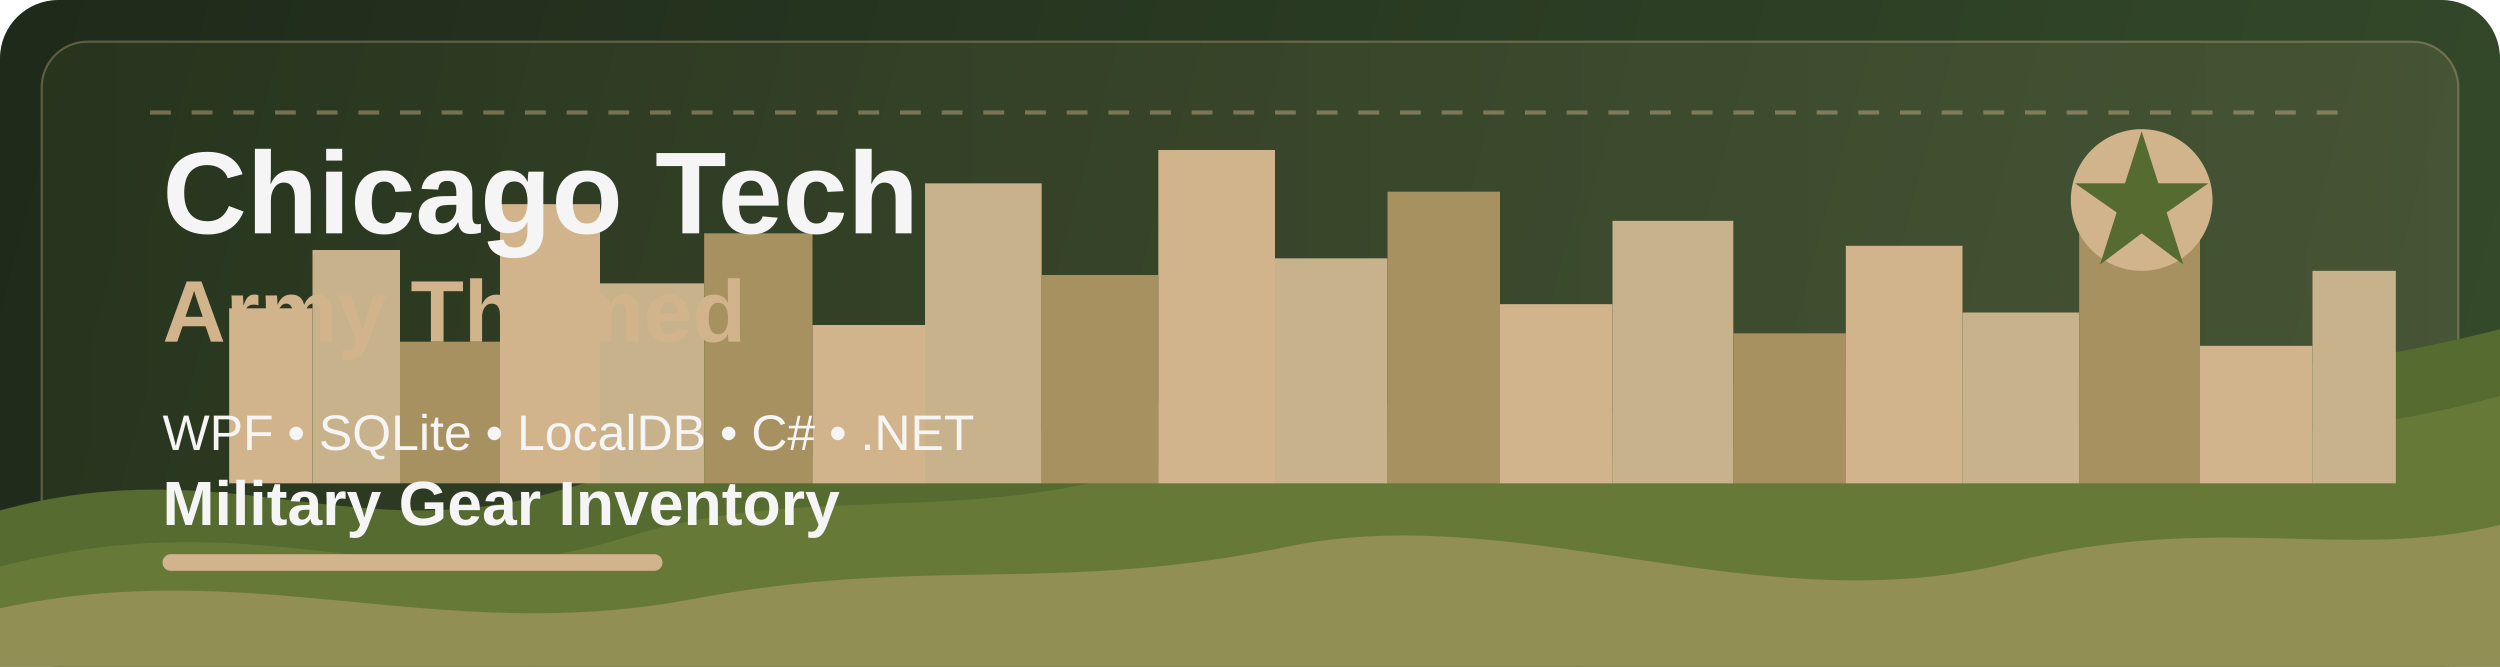
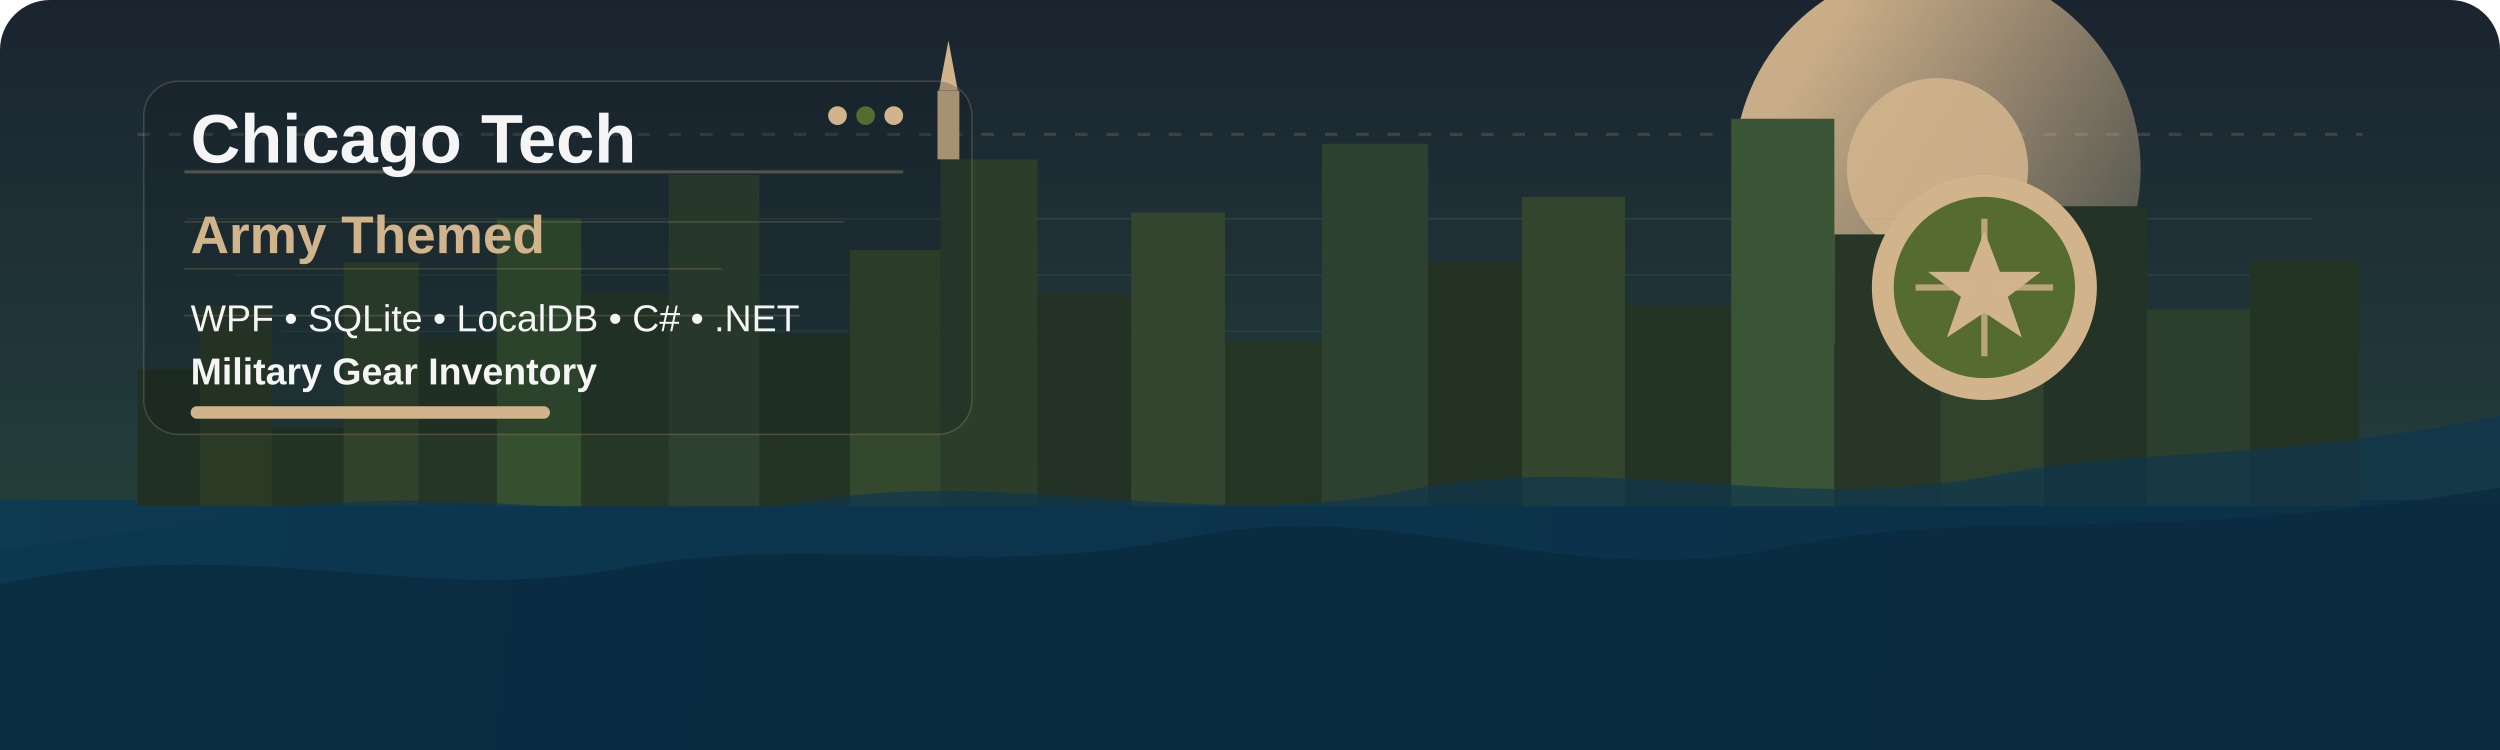
- <svg xmlns="http://www.w3.org/2000/svg" width="1200" height="320" viewBox="0 0 1200 320" fill="none" role="img" aria-label="Chicago Tech Army Themed Banner">
+ <svg xmlns="http://www.w3.org/2000/svg" width="1600" height="480" viewBox="0 0 1600 480" fill="none" role="img" aria-label="Chicago skyline with Army themed tech banner">
  <defs>
-     <linearGradient id="bg" x1="0" y1="0" x2="1200" y2="320" gradientUnits="userSpaceOnUse">
-       <stop stop-color="#1E2A1A" />
-       <stop offset="1" stop-color="#344A2A" />
+     <linearGradient id="sky" x1="0" y1="0" x2="0" y2="480" gradientUnits="userSpaceOnUse">
+       <stop stop-color="#1A2430" />
+       <stop offset="0.58" stop-color="#223A3A" />
+       <stop offset="1" stop-color="#314A2B" />
    </linearGradient>
-     <linearGradient id="glass" x1="0" y1="0" x2="1200" y2="0" gradientUnits="userSpaceOnUse">
-       <stop stop-color="#556B2F" stop-opacity="0.15" />
-       <stop offset="1" stop-color="#D2B48C" stop-opacity="0.12" />
+     <linearGradient id="water" x1="0" y1="330" x2="1600" y2="480" gradientUnits="userSpaceOnUse">
+       <stop stop-color="#0E3A52" />
+       <stop offset="1" stop-color="#0B2434" />
+     </linearGradient>
+     <linearGradient id="glow" x1="1150" y1="50" x2="1450" y2="250" gradientUnits="userSpaceOnUse">
+       <stop stop-color="#D2B48C" stop-opacity="0.95" />
+       <stop offset="1" stop-color="#D2B48C" stop-opacity="0" />
    </linearGradient>
  </defs>
-   <rect width="1200" height="320" rx="28" fill="url(#bg)" />
-   <rect x="20" y="20" width="1160" height="280" rx="22" fill="url(#glass)" stroke="#D2B48C" stroke-opacity="0.35" />
-   <path d="M0 245C110 215 170 265 270 235C360 208 425 230 525 200C630 168 715 225 820 188C925 150 995 210 1200 158V320H0V245Z" fill="#556B2F" />
-   <path d="M0 272C130 238 192 292 300 258C390 230 468 255 565 220C662 185 756 245 860 208C960 175 1038 235 1200 190V320H0V272Z" fill="#6B7D3A" opacity="0.8" />
-   <path d="M0 292C120 266 210 310 330 288C445 266 505 286 620 262C730 240 845 300 965 270C1065 245 1125 270 1200 252V320H0V292Z" fill="#B7A06D" opacity="0.55" />
-   <path d="M110 232V148H150V232H110Z" fill="#D2B48C" />
-   <path d="M150 232V120H192V232H150Z" fill="#C7B28B" />
-   <path d="M192 232V164H240V232H192Z" fill="#A89160" />
-   <path d="M240 232V98H288V232H240Z" fill="#D2B48C" />
-   <path d="M288 232V136H338V232H288Z" fill="#C7B28B" />
-   <path d="M338 232V112H390V232H338Z" fill="#A89160" />
-   <path d="M390 232V156H444V232H390Z" fill="#D2B48C" />
-   <path d="M444 232V88H500V232H444Z" fill="#C7B28B" />
-   <path d="M500 232V132H556V232H500Z" fill="#A89160" />
-   <path d="M556 232V72H612V232H556Z" fill="#D2B48C" />
-   <path d="M612 232V124H666V232H612Z" fill="#C7B28B" />
-   <path d="M666 232V92H720V232H666Z" fill="#A89160" />
-   <path d="M720 232V146H774V232H720Z" fill="#D2B48C" />
-   <path d="M774 232V106H832V232H774Z" fill="#C7B28B" />
-   <path d="M832 232V160H886V232H832Z" fill="#A89160" />
-   <path d="M886 232V118H942V232H886Z" fill="#D2B48C" />
-   <path d="M942 232V150H998V232H942Z" fill="#C7B28B" />
-   <path d="M998 232V96H1056V232H998Z" fill="#A89160" />
-   <path d="M1056 232V166H1110V232H1056Z" fill="#D2B48C" />
-   <path d="M1110 232V130H1150V232H1110Z" fill="#C7B28B" />
-   <circle cx="1028" cy="96" r="34" fill="#D2B48C" />
-   <path d="M1028 63L1036 88L1060 88L1040 102L1048 127L1028 112L1008 127L1016 102L996 88L1020 88L1028 63Z" fill="#556B2F" />
-   <text x="78" y="112" fill="#F5F5F5" font-family="Segoe UI, Arial, sans-serif" font-size="56" font-weight="800">Chicago Tech</text>
-   <text x="78" y="164" fill="#D2B48C" font-family="Segoe UI, Arial, sans-serif" font-size="42" font-weight="700">Army Themed</text>
-   <text x="78" y="216" fill="#F5F5F5" font-family="Segoe UI, Arial, sans-serif" font-size="24" font-weight="500">WPF • SQLite • LocalDB • C# • .NET</text>
-   <text x="78" y="252" fill="#F5F5F5" font-family="Segoe UI, Arial, sans-serif" font-size="30" font-weight="600">Military Gear Inventory</text>
-   <rect x="78" y="266" width="240" height="8" rx="4" fill="#D2B48C" />
-   <path d="M72 54H1128" stroke="#D2B48C" stroke-opacity="0.45" stroke-width="2" stroke-dasharray="10 10" />
+   <rect width="1600" height="480" rx="32" fill="url(#sky)" />
+   <circle cx="1240" cy="108" r="130" fill="url(#glow)" />
+   <circle cx="1240" cy="108" r="58" fill="#D2B48C" opacity="0.88" />
+   <path d="M88 86H1512" stroke="#D2B48C" stroke-opacity="0.18" stroke-width="2" stroke-dasharray="8 12" />
+   <path d="M120 140H1480" stroke="#7FA37A" stroke-opacity="0.16" stroke-width="1" />
+   <path d="M150 176H1450" stroke="#7FA37A" stroke-opacity="0.12" stroke-width="1" />
+   <path d="M180 212H1420" stroke="#7FA37A" stroke-opacity="0.1" stroke-width="1" />
+   <path d="M0 320H1600V480H0V320Z" fill="url(#water)" />
+   <path d="M88 324V236H128V324H88Z" fill="#203022" />
+   <path d="M128 324V196H174V324H128Z" fill="#2A3A25" />
+   <path d="M174 324V274H220V324H174Z" fill="#223223" />
+   <path d="M220 324V168H268V324H220Z" fill="#30422B" />
+   <path d="M268 324V216H318V324H268Z" fill="#253626" />
+   <path d="M318 324V140H372V324H318Z" fill="#35502F" />
+   <path d="M372 324V188H428V324H372Z" fill="#273726" />
+   <path d="M428 324V112H486V324H428Z" fill="#2E4130" />
+   <path d="M486 324V214H544V324H486Z" fill="#233425" />
+   <path d="M544 324V160H602V324H544Z" fill="#33482D" />
+   <path d="M602 324V102H664V324H602Z" fill="#2C3D2A" />
+   <path d="M664 324V188H724V324H664Z" fill="#233225" />
+   <path d="M724 324V136H784V324H724Z" fill="#33452F" />
+   <path d="M784 324V218H846V324H784Z" fill="#243524" />
+   <path d="M846 324V92H914V324H846Z" fill="#2E4030" />
+   <path d="M914 324V168H974V324H914Z" fill="#223122" />
+   <path d="M974 324V126H1040V324H974Z" fill="#33462D" />
+   <path d="M1040 324V196H1108V324H1040Z" fill="#243424" />
+   <path d="M1108 324V76H1174V324H1108Z" fill="#3A5535" />
+   <path d="M1174 324V150H1242V324H1174Z" fill="#273627" />
+   <path d="M1242 324V176H1308V324H1242Z" fill="#31432D" />
+   <path d="M1308 324V132H1374V324H1308Z" fill="#233326" />
+   <path d="M1374 324V198H1440V324H1374Z" fill="#2C3E2C" />
+   <path d="M1440 324V166H1510V324H1440Z" fill="#243424" />
+   <path d="M600 102V58H614V102H600Z" fill="#D2B48C" />
+   <path d="M607 26L613 58H601L607 26Z" fill="#D2B48C" />
+   <path d="M140 332C280 302 390 342 524 320C646 300 770 340 900 314C1032 288 1140 330 1278 304C1370 286 1452 296 1600 266V480H0V352C66 342 104 338 140 332Z" fill="#0B3650" opacity="0.65" />
+   <path d="M0 374C156 340 266 388 396 364C528 340 624 372 760 344C896 316 1000 380 1142 350C1268 324 1376 350 1600 312V480H0V374Z" fill="#0A2A3D" opacity="0.75" />
+   <g transform="translate(1270 184)">
+     <circle cx="0" cy="0" r="72" fill="#D2B48C" />
+     <circle cx="0" cy="0" r="58" fill="#556B2F" />
+     <path d="M0 -36L10 -10L36 -10L15 6L24 32L0 16L-24 32L-15 6L-36 -10L-10 -10L0 -36Z" fill="#D2B48C" />
+     <path d="M-44 0H44" stroke="#D2B48C" stroke-width="4" opacity="0.8" />
+     <path d="M0 -44V44" stroke="#D2B48C" stroke-width="4" opacity="0.8" />
+   </g>
+   <rect x="92" y="52" width="530" height="226" rx="22" fill="#111B1F" fill-opacity="0.22" stroke="#D2B48C" stroke-opacity="0.22" />
+   <path d="M118 110H578" stroke="#D2B48C" stroke-opacity="0.3" stroke-width="2" />
+   <path d="M118 142H540" stroke="#D2B48C" stroke-opacity="0.2" stroke-width="1" />
+   <path d="M118 172H462" stroke="#D2B48C" stroke-opacity="0.2" stroke-width="1" />
+   <path d="M118 202H512" stroke="#D2B48C" stroke-opacity="0.2" stroke-width="1" />
+   <text x="122" y="104" fill="#F5F5F5" font-family="Segoe UI, Arial, sans-serif" font-size="44" font-weight="800">Chicago Tech</text>
+   <text x="122" y="162" fill="#D2B48C" font-family="Segoe UI, Arial, sans-serif" font-size="34" font-weight="700">Army Themed</text>
+   <text x="122" y="212" fill="#F5F5F5" font-family="Segoe UI, Arial, sans-serif" font-size="24" font-weight="500">WPF • SQLite • LocalDB • C# • .NET</text>
+   <text x="122" y="246" fill="#F5F5F5" font-family="Segoe UI, Arial, sans-serif" font-size="24" font-weight="600">Military Gear Inventory</text>
+   <rect x="122" y="260" width="230" height="8" rx="4" fill="#D2B48C" />
+   <circle cx="536" cy="74" r="6" fill="#D2B48C" />
+   <circle cx="554" cy="74" r="6" fill="#556B2F" />
+   <circle cx="572" cy="74" r="6" fill="#D2B48C" />
</svg>
